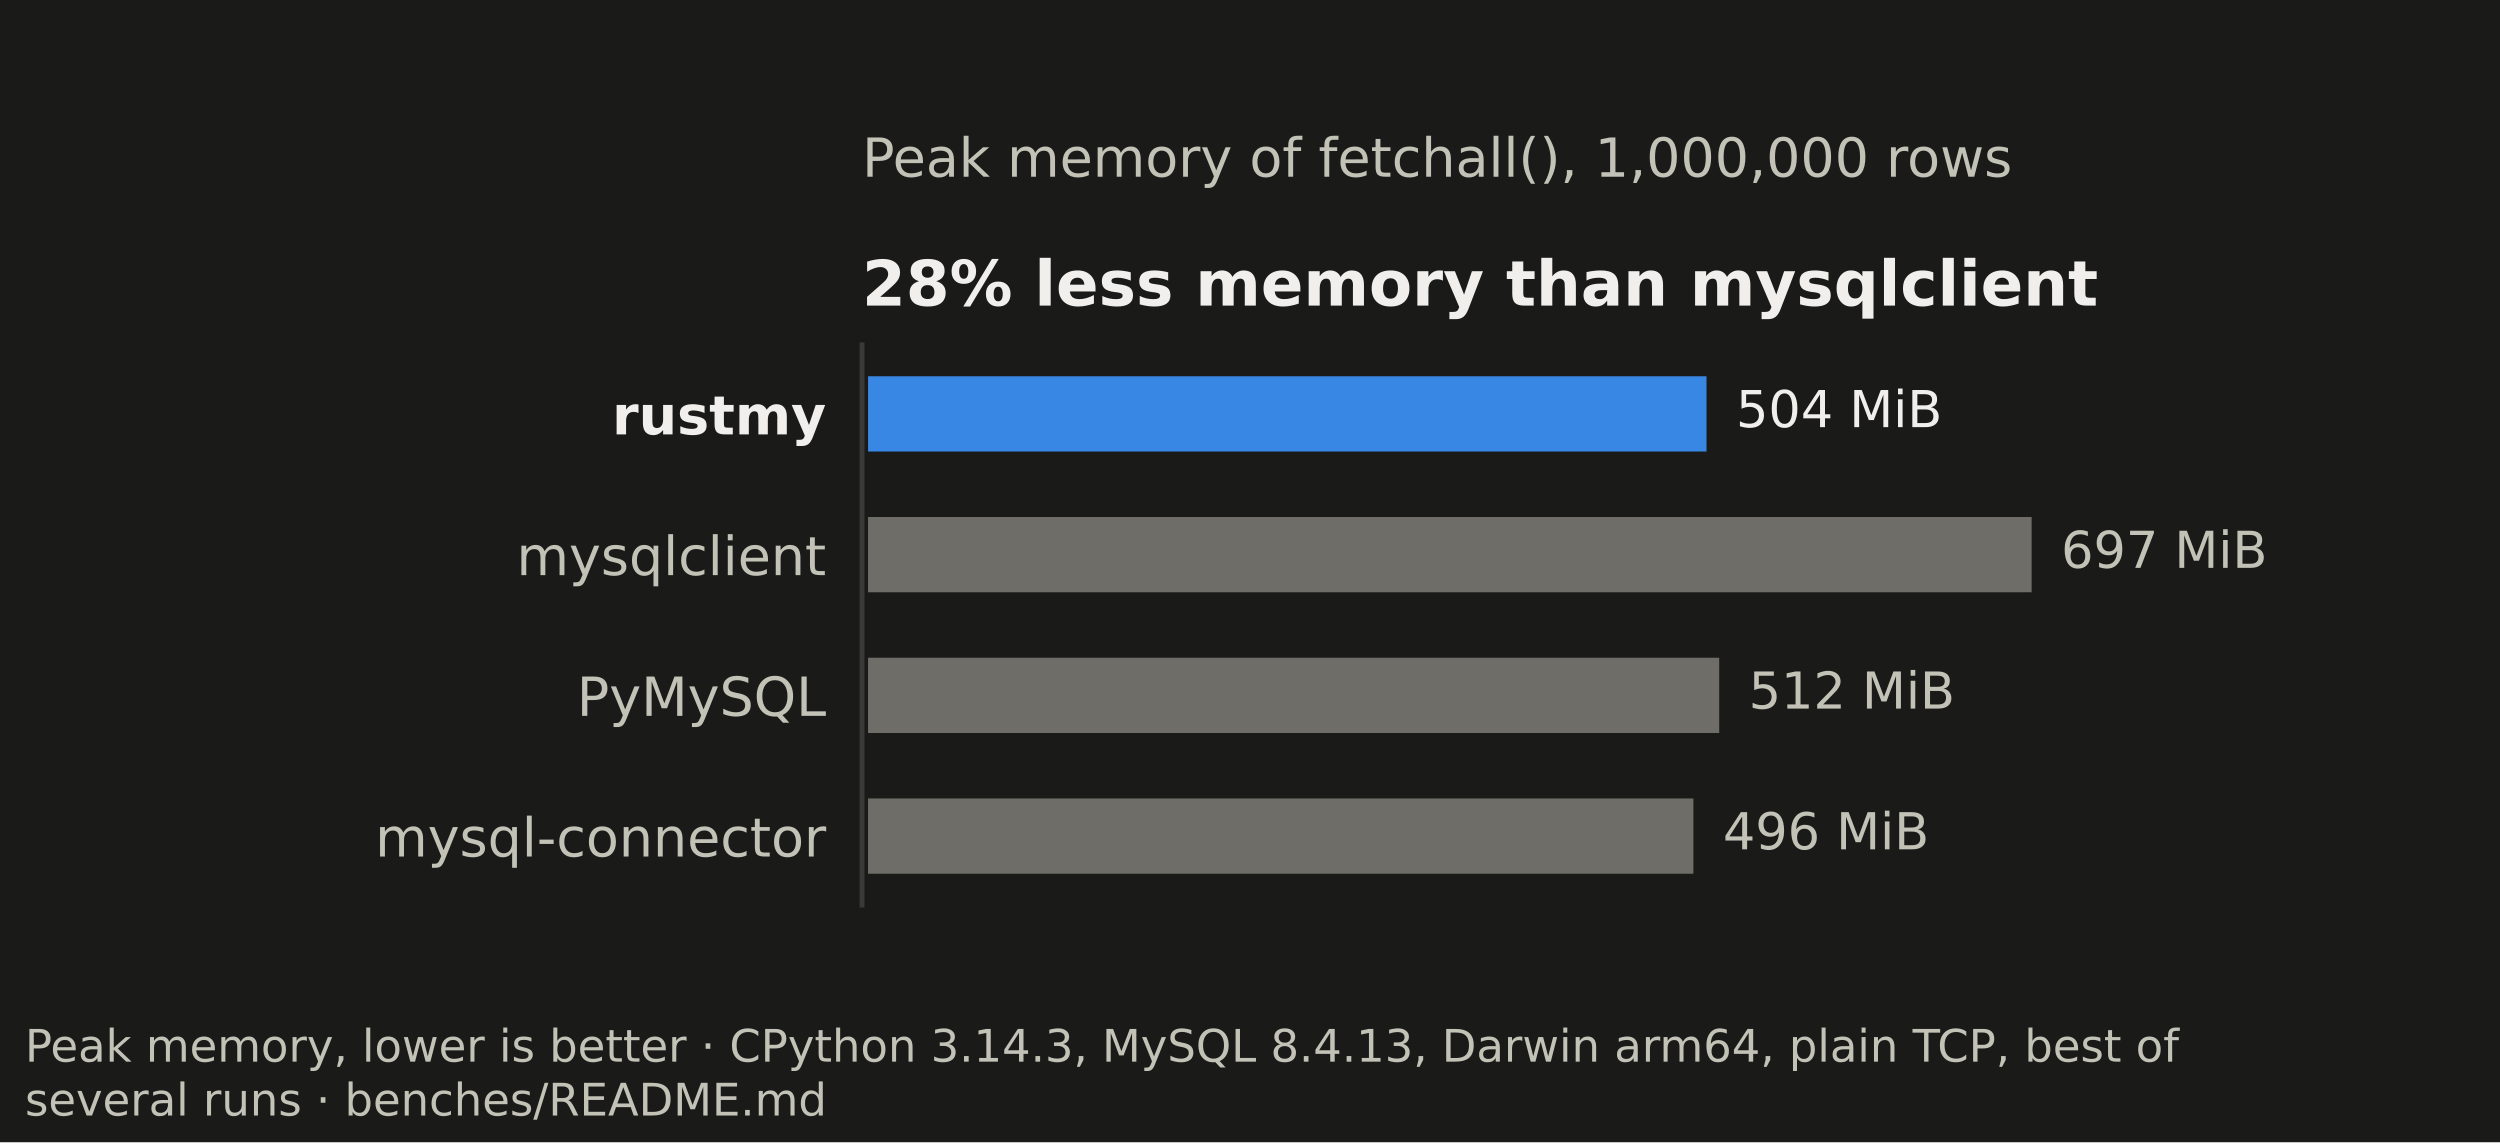
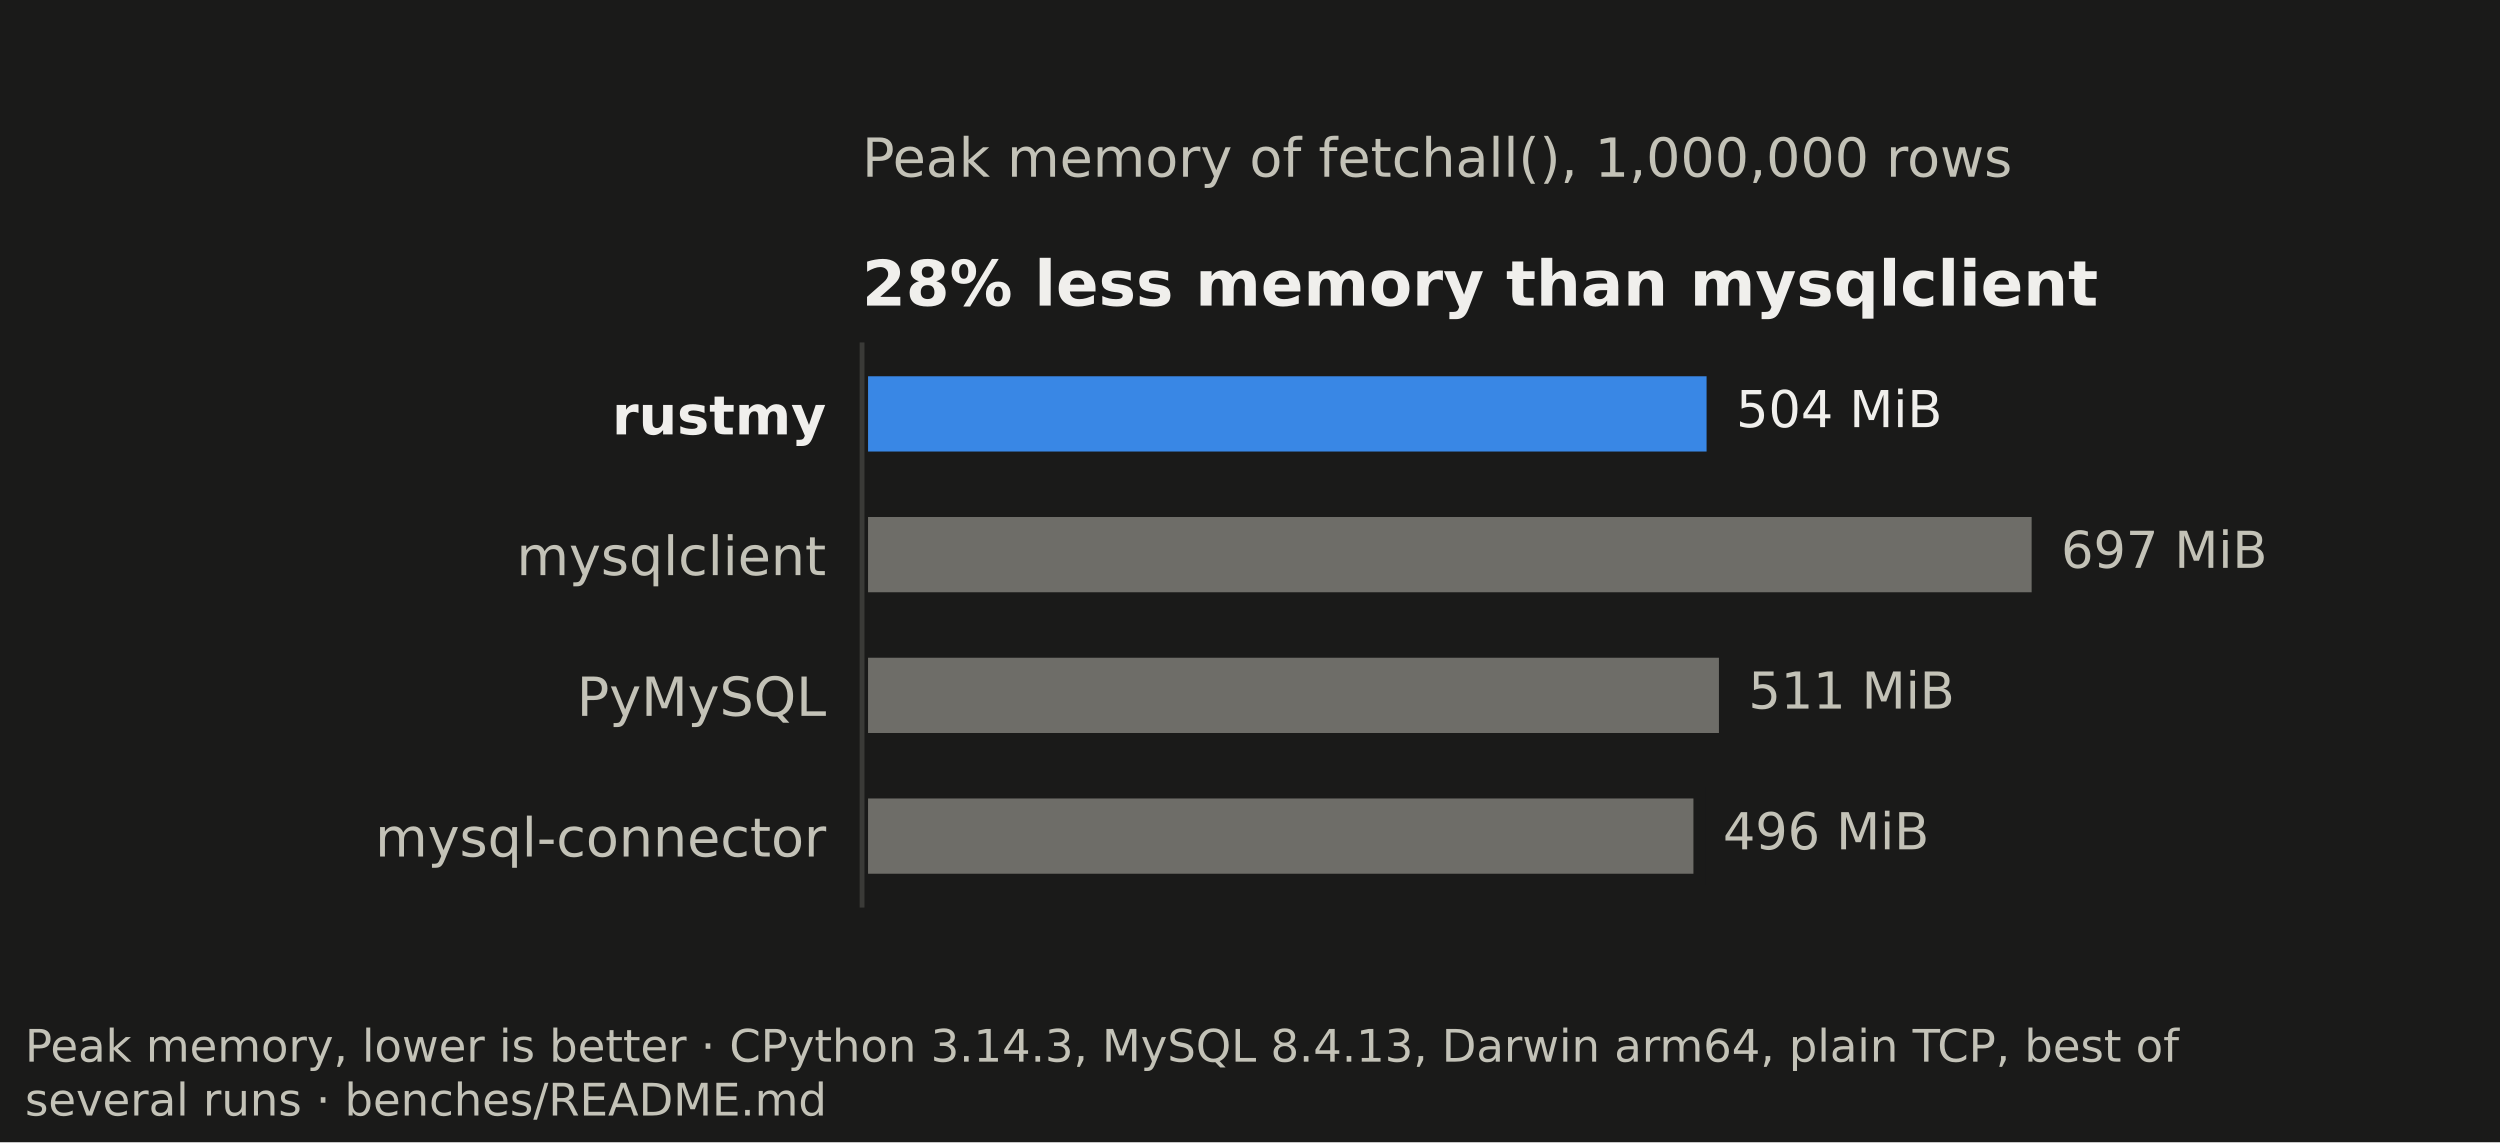
<svg xmlns="http://www.w3.org/2000/svg" width="417.6pt" height="190.8pt" viewBox="0 0 417.6 190.8" version="1.1">
  <defs>
    <style type="text/css">*{stroke-linejoin: round; stroke-linecap: butt}</style>
  </defs>
  <g id="figure_1">
    <g id="patch_1">
      <path d="M 0 190.8  L 417.6 190.8  L 417.6 0  L 0 0  z " style="fill: #1a1a19" />
    </g>
    <g id="axes_1">
      <g id="patch_2">
        <path d="M 144 151.2  L 403.2 151.2  L 403.2 57.6  L 144 57.6  z " style="fill: #1a1a19" />
      </g>
      <g id="patch_3">
-         <path d="M 144 61.855  L 286.058 61.855  L 286.058 76.428  L 144 76.428  z " clip-path="url(#p342110a3bc)" style="fill: #3987e5; stroke: #1a1a19; stroke-width: 2; stroke-linejoin: miter" />
+         <path d="M 144 61.855  L 286.068 61.855  L 286.068 76.428  L 144 76.428  z " clip-path="url(#p342110a3bc)" style="fill: #3987e5; stroke: #1a1a19; stroke-width: 2; stroke-linejoin: miter" />
      </g>
      <g id="patch_4">
        <path d="M 144 85.36  L 340.364 85.36  L 340.364 99.934  L 144 99.934  z " clip-path="url(#p342110a3bc)" style="fill: #6e6d68; stroke: #1a1a19; stroke-width: 2; stroke-linejoin: miter" />
      </g>
      <g id="patch_5">
-         <path d="M 144 108.866  L 288.176 108.866  L 288.176 123.44  L 144 123.44  z " clip-path="url(#p342110a3bc)" style="fill: #6e6d68; stroke: #1a1a19; stroke-width: 2; stroke-linejoin: miter" />
+         <path d="M 144 108.866  L 288.133 108.866  L 288.133 123.44  L 144 123.44  z " clip-path="url(#p342110a3bc)" style="fill: #6e6d68; stroke: #1a1a19; stroke-width: 2; stroke-linejoin: miter" />
      </g>
      <g id="patch_6">
-         <path d="M 144 132.372  L 283.865 132.372  L 283.865 146.945  L 144 146.945  z " clip-path="url(#p342110a3bc)" style="fill: #6e6d68; stroke: #1a1a19; stroke-width: 2; stroke-linejoin: miter" />
+         <path d="M 144 132.372  L 283.87 132.372  L 283.87 146.945  L 144 146.945  z " clip-path="url(#p342110a3bc)" style="fill: #6e6d68; stroke: #1a1a19; stroke-width: 2; stroke-linejoin: miter" />
      </g>
      <g id="matplotlib.axis_1" />
      <g id="matplotlib.axis_2">
        <g id="ytick_1">
          <g id="line2d_1" />
          <g id="text_1">
            <text style="font-weight: 700; font-size: 9px; font-family: 'DejaVu Sans', 'Bitstream Vera Sans', 'Computer Modern Sans Serif', 'Lucida Grande', 'Verdana', 'Geneva', 'Lucid', 'Arial', 'Helvetica', 'Avant Garde', sans-serif; text-anchor: end; fill: #f0efec" x="138" y="72.56" transform="rotate(-0 138 72.56028)">rustmy</text>
          </g>
        </g>
        <g id="ytick_2">
          <g id="line2d_2" />
          <g id="text_2">
            <text style="font-size: 9px; font-family: 'DejaVu Sans', 'Bitstream Vera Sans', 'Computer Modern Sans Serif', 'Lucida Grande', 'Verdana', 'Geneva', 'Lucid', 'Arial', 'Helvetica', 'Avant Garde', sans-serif; text-anchor: end; fill: #c3c2b7" x="138" y="96.066" transform="rotate(-0 138 96.06641)">mysqlclient</text>
          </g>
        </g>
        <g id="ytick_3">
          <g id="line2d_3" />
          <g id="text_3">
            <text style="font-size: 9px; font-family: 'DejaVu Sans', 'Bitstream Vera Sans', 'Computer Modern Sans Serif', 'Lucida Grande', 'Verdana', 'Geneva', 'Lucid', 'Arial', 'Helvetica', 'Avant Garde', sans-serif; text-anchor: end; fill: #c3c2b7" x="138" y="119.572" transform="rotate(-0 138 119.5718)">PyMySQL</text>
          </g>
        </g>
        <g id="ytick_4">
          <g id="line2d_4" />
          <g id="text_4">
            <text style="font-size: 9px; font-family: 'DejaVu Sans', 'Bitstream Vera Sans', 'Computer Modern Sans Serif', 'Lucida Grande', 'Verdana', 'Geneva', 'Lucid', 'Arial', 'Helvetica', 'Avant Garde', sans-serif; text-anchor: end; fill: #c3c2b7" x="138" y="143.078" transform="rotate(-0 138 143.078)">mysql-connector</text>
          </g>
        </g>
      </g>
      <g id="patch_7">
        <path d="M 144 151.2  L 144 57.6  " style="fill: none; stroke: #3a3a37; stroke-width: 0.8; stroke-linejoin: miter; stroke-linecap: square" />
      </g>
      <g id="text_5">
-         <text style="font-size: 8.5px; font-family: 'DejaVu Sans', 'Bitstream Vera Sans', 'Computer Modern Sans Serif', 'Lucida Grande', 'Verdana', 'Geneva', 'Lucid', 'Arial', 'Helvetica', 'Avant Garde', sans-serif; text-anchor: start; fill: #f0efec" x="289.985" y="71.35" transform="rotate(-0 289.9854 71.34968)">504 MiB</text>
+         <text style="font-size: 8.5px; font-family: 'DejaVu Sans', 'Bitstream Vera Sans', 'Computer Modern Sans Serif', 'Lucida Grande', 'Verdana', 'Geneva', 'Lucid', 'Arial', 'Helvetica', 'Avant Garde', sans-serif; text-anchor: start; fill: #f0efec" x="289.995" y="71.35" transform="rotate(-0 289.995 71.34968)">504 MiB</text>
      </g>
      <g id="text_6">
        <text style="font-size: 8.5px; font-family: 'DejaVu Sans', 'Bitstream Vera Sans', 'Computer Modern Sans Serif', 'Lucida Grande', 'Verdana', 'Geneva', 'Lucid', 'Arial', 'Helvetica', 'Avant Garde', sans-serif; text-anchor: start; fill: #c3c2b7" x="344.291" y="94.855" transform="rotate(-0 344.2909 94.85545)">697 MiB</text>
      </g>
      <g id="text_7">
-         <text style="font-size: 8.5px; font-family: 'DejaVu Sans', 'Bitstream Vera Sans', 'Computer Modern Sans Serif', 'Lucida Grande', 'Verdana', 'Geneva', 'Lucid', 'Arial', 'Helvetica', 'Avant Garde', sans-serif; text-anchor: start; fill: #c3c2b7" x="292.103" y="118.361" transform="rotate(-0 292.1034 118.3612)">512 MiB</text>
+         <text style="font-size: 8.5px; font-family: 'DejaVu Sans', 'Bitstream Vera Sans', 'Computer Modern Sans Serif', 'Lucida Grande', 'Verdana', 'Geneva', 'Lucid', 'Arial', 'Helvetica', 'Avant Garde', sans-serif; text-anchor: start; fill: #c3c2b7" x="292.06" y="118.361" transform="rotate(-0 292.0603 118.3612)">511 MiB</text>
      </g>
      <g id="text_8">
-         <text style="font-size: 8.5px; font-family: 'DejaVu Sans', 'Bitstream Vera Sans', 'Computer Modern Sans Serif', 'Lucida Grande', 'Verdana', 'Geneva', 'Lucid', 'Arial', 'Helvetica', 'Avant Garde', sans-serif; text-anchor: start; fill: #c3c2b7" x="287.793" y="141.867" transform="rotate(-0 287.7926 141.867)">496 MiB</text>
+         <text style="font-size: 8.5px; font-family: 'DejaVu Sans', 'Bitstream Vera Sans', 'Computer Modern Sans Serif', 'Lucida Grande', 'Verdana', 'Geneva', 'Lucid', 'Arial', 'Helvetica', 'Avant Garde', sans-serif; text-anchor: start; fill: #c3c2b7" x="287.798" y="141.867" transform="rotate(-0 287.7976 141.867)">496 MiB</text>
      </g>
      <g id="text_9">
        <text style="font-size: 9px; font-family: 'DejaVu Sans', 'Bitstream Vera Sans', 'Computer Modern Sans Serif', 'Lucida Grande', 'Verdana', 'Geneva', 'Lucid', 'Arial', 'Helvetica', 'Avant Garde', sans-serif; text-anchor: start; fill: #c3c2b7" x="144" y="29.52" transform="rotate(-0 144 29.52)">Peak memory of fetchall(), 1,000,000 rows</text>
      </g>
      <g id="text_10">
        <text style="font-weight: 700; font-size: 10.5px; font-family: 'DejaVu Sans', 'Bitstream Vera Sans', 'Computer Modern Sans Serif', 'Lucida Grande', 'Verdana', 'Geneva', 'Lucid', 'Arial', 'Helvetica', 'Avant Garde', sans-serif; text-anchor: start; fill: #f0efec" x="144" y="51.048" transform="rotate(-0 144 51.048)">28% less memory than mysqlclient</text>
      </g>
    </g>
    <g id="text_11">
      <text style="font-size: 7.5px; font-family: 'DejaVu Sans', 'Bitstream Vera Sans', 'Computer Modern Sans Serif', 'Lucida Grande', 'Verdana', 'Geneva', 'Lucid', 'Arial', 'Helvetica', 'Avant Garde', sans-serif; fill: #c3c2b7" transform="translate(4.176 177.3375)">Peak memory, lower is better · CPython 3.14.3, MySQL 8.4.13, Darwin arm64, plain TCP, best of</text>
      <text style="font-size: 7.5px; font-family: 'DejaVu Sans', 'Bitstream Vera Sans', 'Computer Modern Sans Serif', 'Lucida Grande', 'Verdana', 'Geneva', 'Lucid', 'Arial', 'Helvetica', 'Avant Garde', sans-serif; fill: #c3c2b7" transform="translate(4.176 186.3395)">several runs · benches/README.md</text>
    </g>
  </g>
  <defs>
    <clipPath id="p342110a3bc">
      <rect x="144" y="57.6" width="259.2" height="93.6" />
    </clipPath>
  </defs>
</svg>
